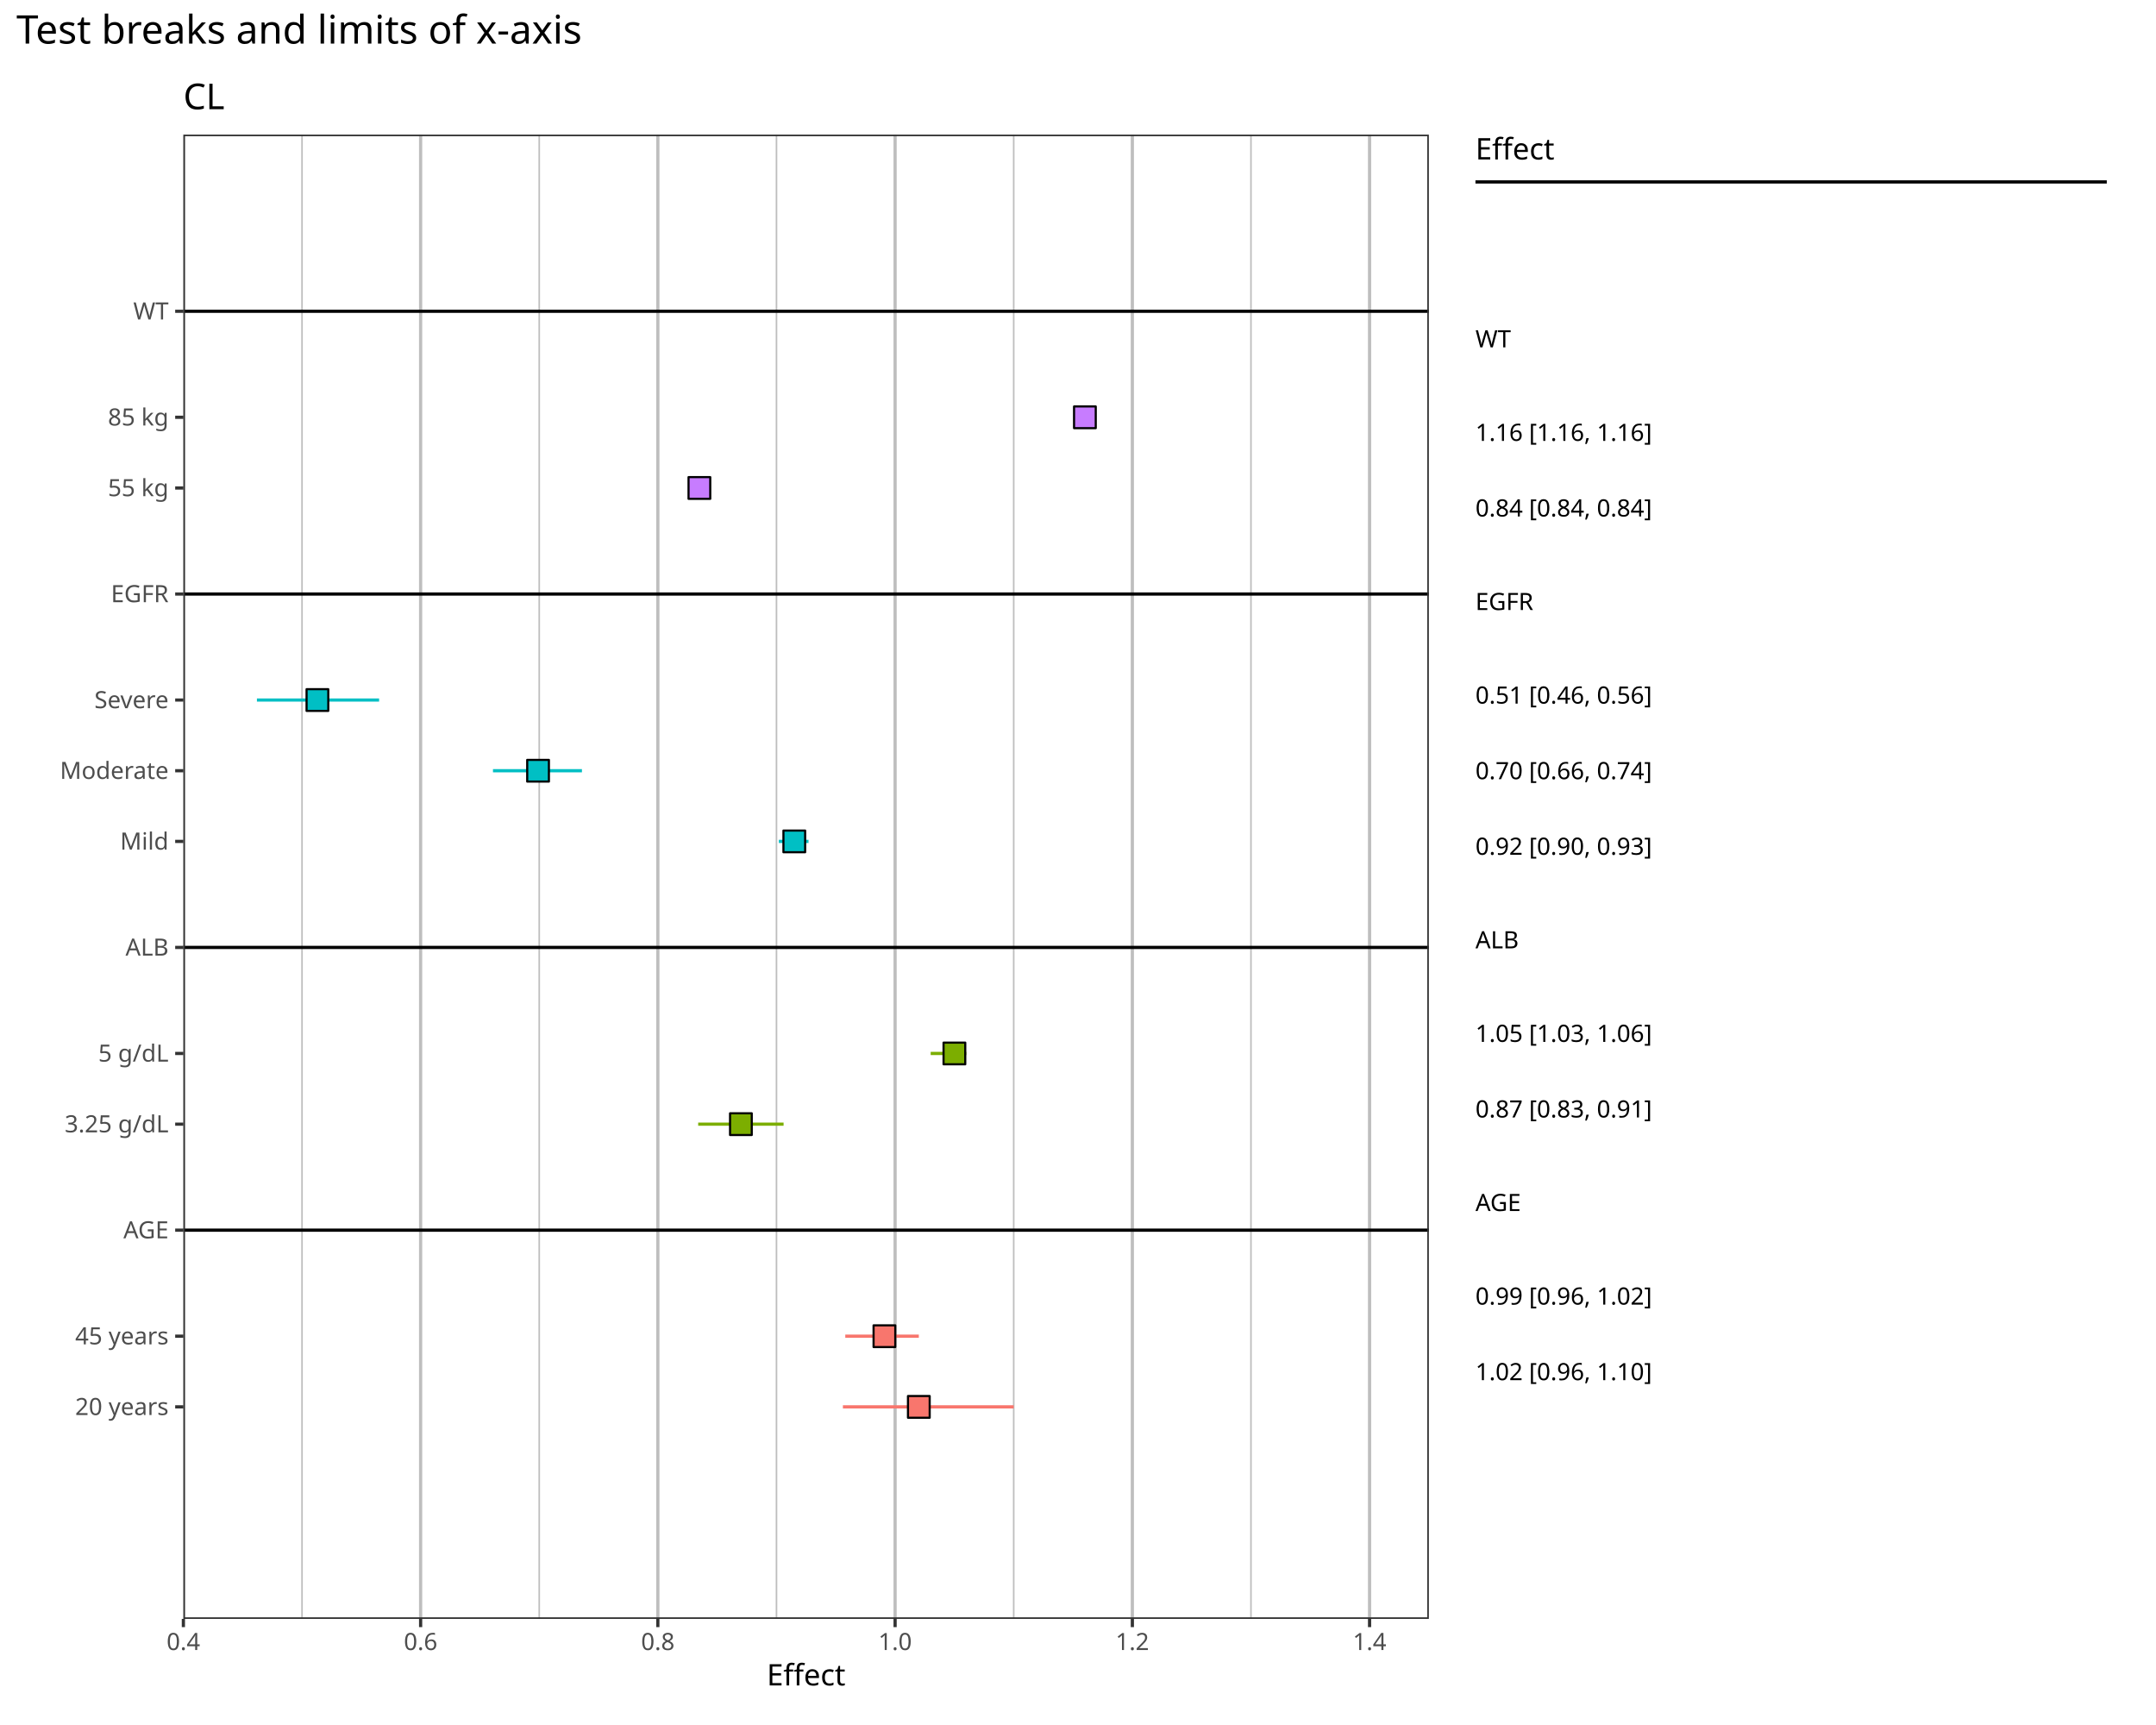
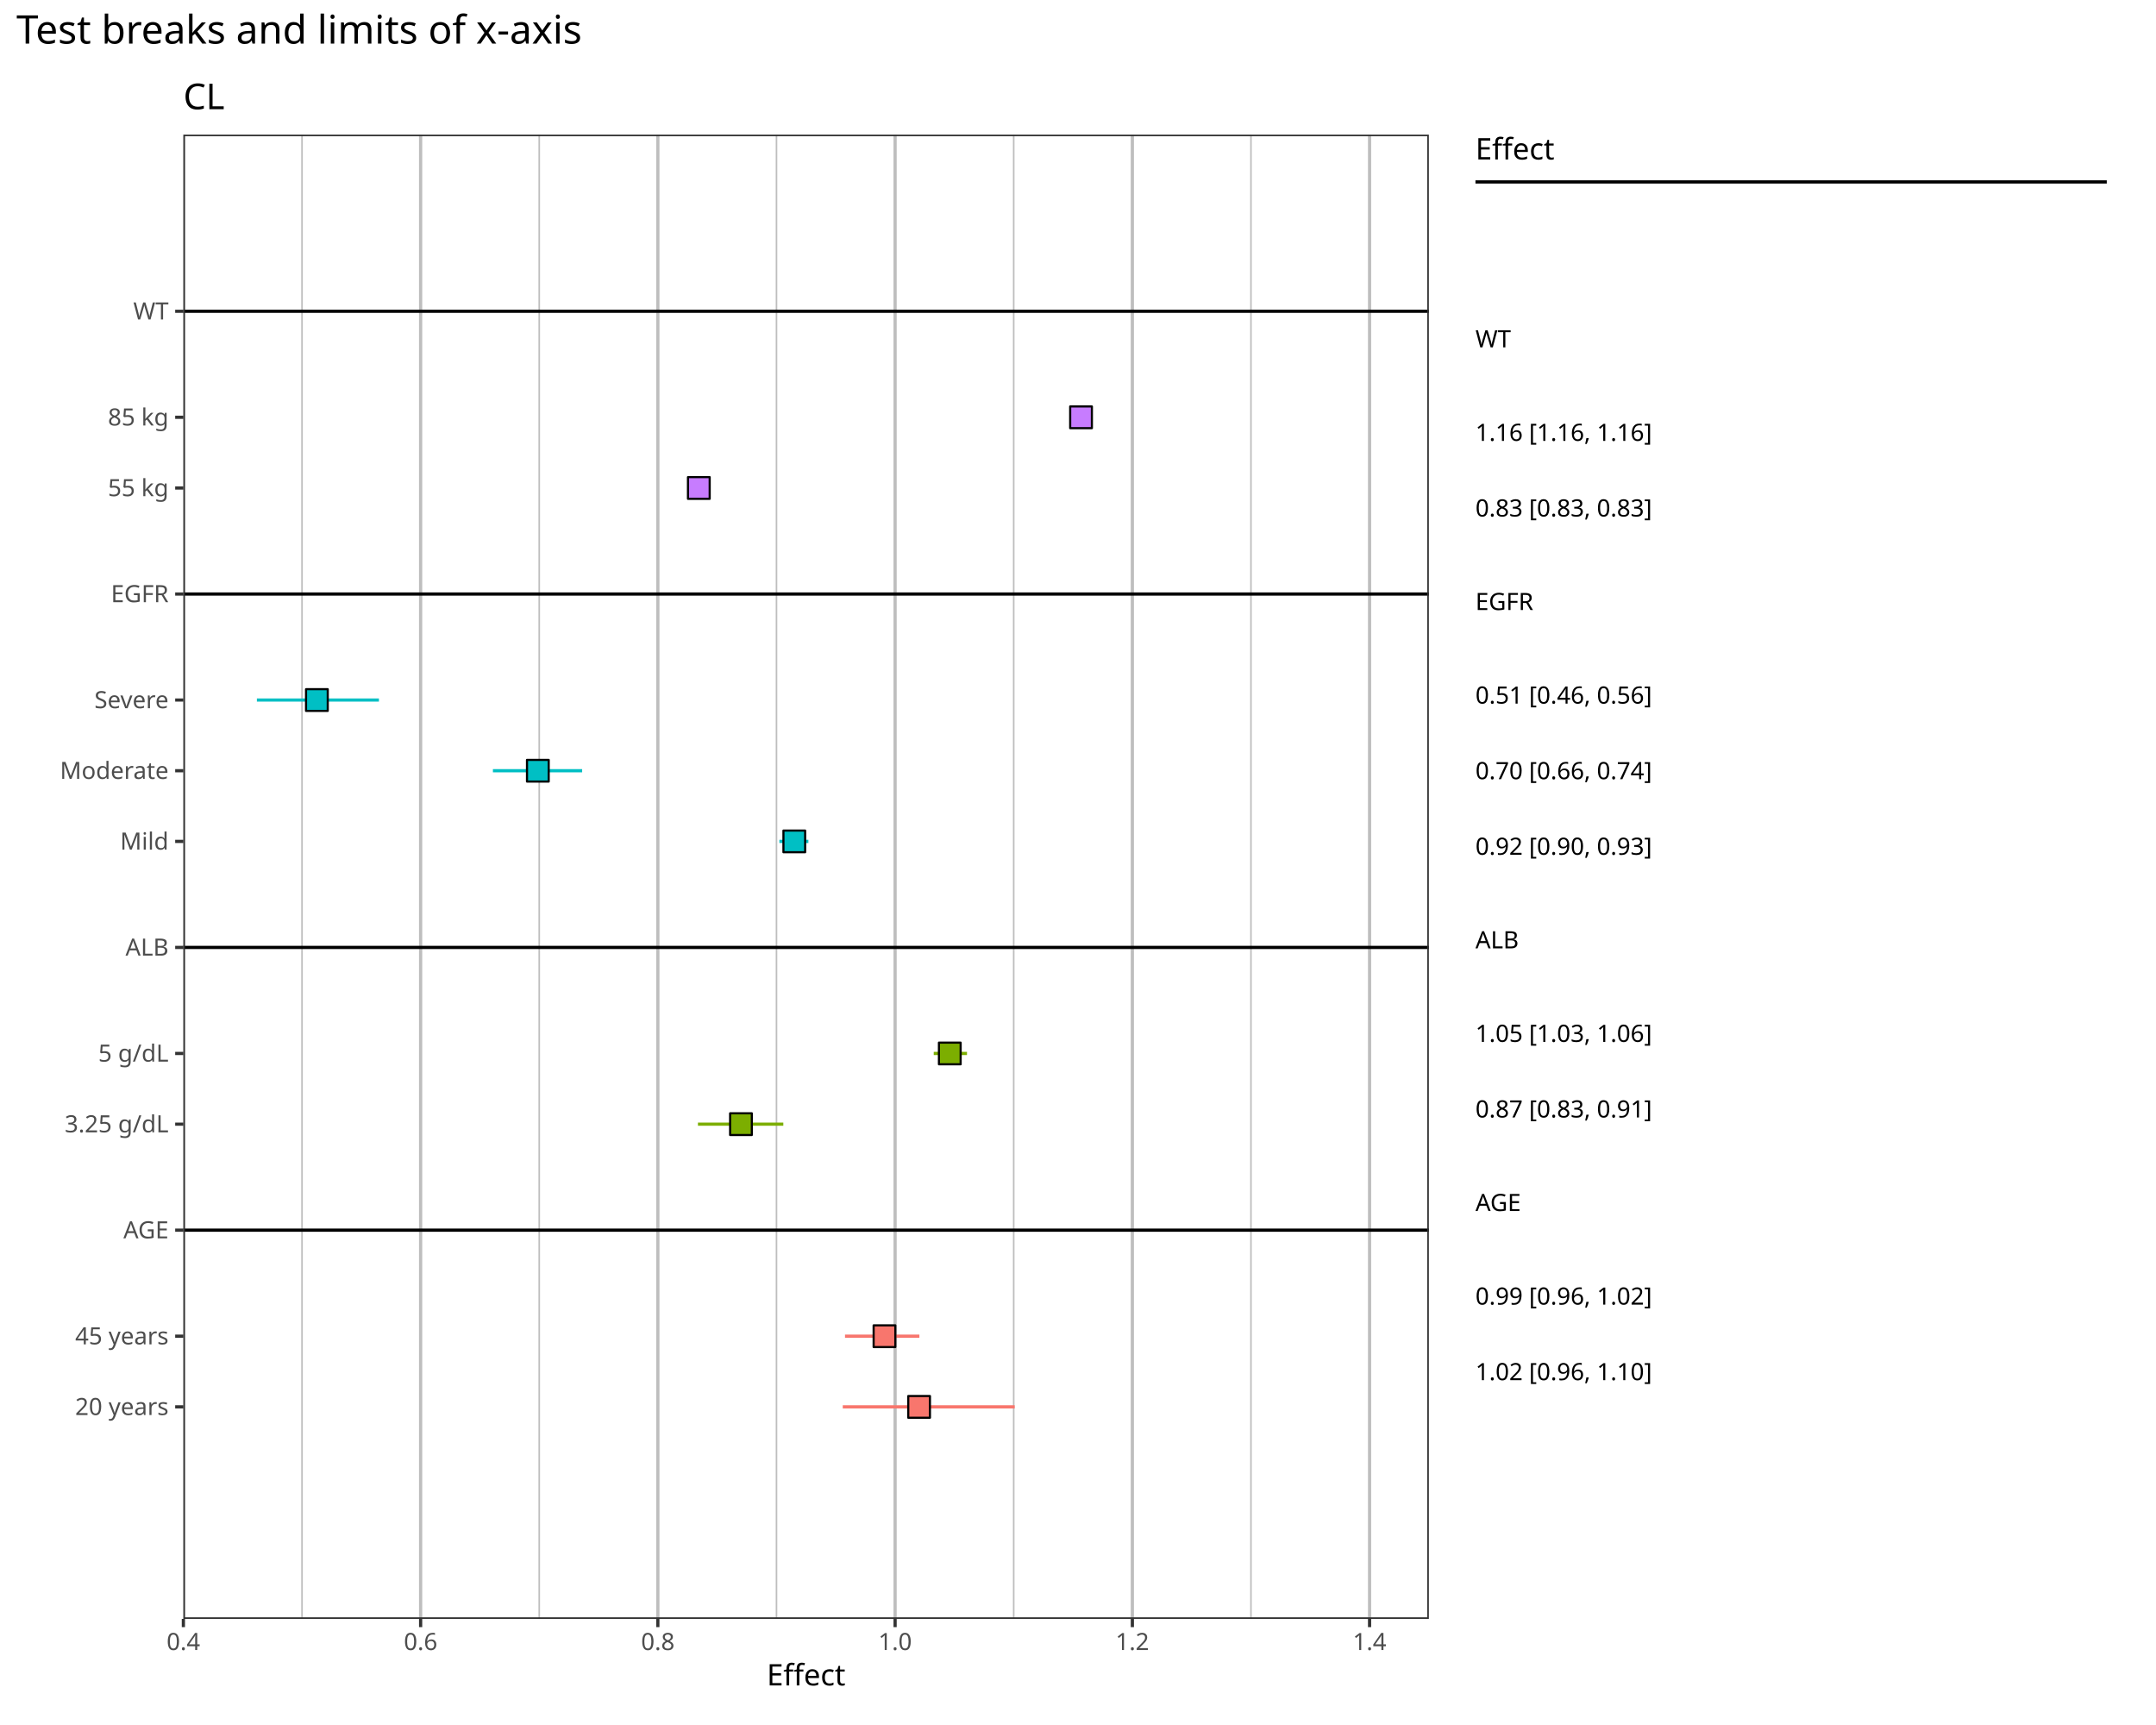
<svg xmlns="http://www.w3.org/2000/svg" class="svglite" data-engine-version="2.0" width="720.00pt" height="576.00pt" viewBox="0 0 720.00 576.00">
  <defs>
    <style type="text/css">
    .svglite line, .svglite polyline, .svglite polygon, .svglite path, .svglite rect, .svglite circle {
      fill: none;
      stroke: #000000;
      stroke-linecap: round;
      stroke-linejoin: round;
      stroke-miterlimit: 10.00;
    }
  </style>
  </defs>
  <rect width="100%" height="100%" style="stroke: none; fill: #FFFFFF;" />
  <defs>
    <clipPath id="cpMC4wMHw3MjAuMDB8MC4wMHw1NzYuMDA=">
      <rect x="0.00" y="0.00" width="720.00" height="576.00" />
    </clipPath>
  </defs>
  <g clip-path="url(#cpMC4wMHw3MjAuMDB8MC4wMHw1NzYuMDA=)">
    <rect x="0.00" y="0.00" width="720.00" height="576.00" style="stroke-width: 1.07; stroke: #FFFFFF; fill: #FFFFFF;" />
  </g>
  <defs>
    <clipPath id="cpNS40OHw3MTQuNTJ8MjIuNzh8NTcwLjUy">
      <rect x="5.48" y="22.78" width="709.04" height="547.74" />
    </clipPath>
  </defs>
  <g clip-path="url(#cpNS40OHw3MTQuNTJ8MjIuNzh8NTcwLjUy)">
</g>
  <g clip-path="url(#cpMC4wMHw3MjAuMDB8MC4wMHw1NzYuMDA=)">
</g>
  <defs>
    <clipPath id="cpNS40OHw0NzguMTd8MjIuNzh8NTcwLjUy">
      <rect x="5.48" y="22.78" width="472.69" height="547.74" />
    </clipPath>
  </defs>
  <g clip-path="url(#cpNS40OHw0NzguMTd8MjIuNzh8NTcwLjUy)">
    <rect x="5.48" y="22.78" width="472.69" height="547.74" style="stroke-width: 1.07; stroke: #FFFFFF; fill: #FFFFFF;" />
  </g>
  <g clip-path="url(#cpMC4wMHw3MjAuMDB8MC4wMHw1NzYuMDA=)">
</g>
  <defs>
    <clipPath id="cpNjEuMjR8NDc3LjE4fDQ0Ljk0fDU0MC41OA==">
      <rect x="61.24" y="44.94" width="415.93" height="495.64" />
    </clipPath>
  </defs>
  <g clip-path="url(#cpNjEuMjR8NDc3LjE4fDQ0Ljk0fDU0MC41OA==)">
    <rect x="61.24" y="44.94" width="415.93" height="495.64" style="stroke-width: 1.07; stroke: none; fill: #FFFFFF;" />
    <polyline points="100.86,540.58 100.86,44.94 " style="stroke-width: 0.53; stroke: #BEBEBE; stroke-linecap: butt;" />
    <polyline points="180.08,540.58 180.08,44.94 " style="stroke-width: 0.53; stroke: #BEBEBE; stroke-linecap: butt;" />
    <polyline points="259.31,540.58 259.31,44.94 " style="stroke-width: 0.53; stroke: #BEBEBE; stroke-linecap: butt;" />
    <polyline points="338.53,540.58 338.53,44.94 " style="stroke-width: 0.53; stroke: #BEBEBE; stroke-linecap: butt;" />
    <polyline points="417.76,540.58 417.76,44.94 " style="stroke-width: 0.53; stroke: #BEBEBE; stroke-linecap: butt;" />
    <polyline points="61.24,540.58 61.24,44.94 " style="stroke-width: 1.07; stroke: #BEBEBE; stroke-linecap: butt;" />
    <polyline points="140.47,540.58 140.47,44.94 " style="stroke-width: 1.07; stroke: #BEBEBE; stroke-linecap: butt;" />
    <polyline points="219.69,540.58 219.69,44.94 " style="stroke-width: 1.07; stroke: #BEBEBE; stroke-linecap: butt;" />
    <polyline points="298.92,540.58 298.92,44.94 " style="stroke-width: 1.07; stroke: #BEBEBE; stroke-linecap: butt;" />
    <polyline points="378.15,540.58 378.15,44.94 " style="stroke-width: 1.07; stroke: #BEBEBE; stroke-linecap: butt;" />
    <polyline points="457.37,540.58 457.37,44.94 " style="stroke-width: 1.07; stroke: #BEBEBE; stroke-linecap: butt;" />
    <line x1="-97.21" y1="540.58" x2="-97.21" y2="44.94" style="stroke-width: 1.07; stroke-dasharray: 1.42,4.27,5.69,4.27; stroke-linecap: butt;" />
-     <polyline points="338.53,469.77 338.53,469.77 " style="stroke-width: 1.07; stroke: #F8766D; stroke-linecap: butt;" />
-     <polyline points="338.53,469.77 281.49,469.77 " style="stroke-width: 1.07; stroke: #F8766D; stroke-linecap: butt;" />
-     <polyline points="281.49,469.77 281.49,469.77 " style="stroke-width: 1.07; stroke: #F8766D; stroke-linecap: butt;" />
-     <polyline points="306.84,446.17 306.84,446.17 " style="stroke-width: 1.07; stroke: #F8766D; stroke-linecap: butt;" />
-     <polyline points="306.84,446.17 282.28,446.17 " style="stroke-width: 1.07; stroke: #F8766D; stroke-linecap: butt;" />
-     <polyline points="282.28,446.17 282.28,446.17 " style="stroke-width: 1.07; stroke: #F8766D; stroke-linecap: butt;" />
-     <polyline points="261.68,375.37 261.68,375.37 " style="stroke-width: 1.07; stroke: #7CAE00; stroke-linecap: butt;" />
-     <polyline points="261.68,375.37 233.16,375.37 " style="stroke-width: 1.07; stroke: #7CAE00; stroke-linecap: butt;" />
-     <polyline points="233.16,375.37 233.16,375.37 " style="stroke-width: 1.07; stroke: #7CAE00; stroke-linecap: butt;" />
-     <polyline points="322.69,351.76 322.69,351.76 " style="stroke-width: 1.07; stroke: #7CAE00; stroke-linecap: butt;" />
-     <polyline points="322.69,351.76 310.80,351.76 " style="stroke-width: 1.07; stroke: #7CAE00; stroke-linecap: butt;" />
-     <polyline points="310.80,351.76 310.80,351.76 " style="stroke-width: 1.07; stroke: #7CAE00; stroke-linecap: butt;" />
-     <polyline points="270.00,280.96 270.00,280.96 " style="stroke-width: 1.07; stroke: #00BFC4; stroke-linecap: butt;" />
-     <polyline points="270.00,280.96 260.10,280.96 " style="stroke-width: 1.07; stroke: #00BFC4; stroke-linecap: butt;" />
-     <polyline points="260.10,280.96 260.10,280.96 " style="stroke-width: 1.07; stroke: #00BFC4; stroke-linecap: butt;" />
-     <polyline points="194.34,257.35 194.34,257.35 " style="stroke-width: 1.07; stroke: #00BFC4; stroke-linecap: butt;" />
-     <polyline points="194.34,257.35 164.63,257.35 " style="stroke-width: 1.07; stroke: #00BFC4; stroke-linecap: butt;" />
-     <polyline points="164.63,257.35 164.63,257.35 " style="stroke-width: 1.07; stroke: #00BFC4; stroke-linecap: butt;" />
-     <polyline points="126.60,233.75 126.60,233.75 " style="stroke-width: 1.07; stroke: #00BFC4; stroke-linecap: butt;" />
-     <polyline points="126.60,233.75 85.80,233.75 " style="stroke-width: 1.07; stroke: #00BFC4; stroke-linecap: butt;" />
-     <polyline points="85.80,233.75 85.80,233.75 " style="stroke-width: 1.07; stroke: #00BFC4; stroke-linecap: butt;" />
-     <polyline points="233.56,162.95 233.56,162.95 " style="stroke-width: 1.07; stroke: #C77CFF; stroke-linecap: butt;" />
-     <polyline points="233.56,162.95 233.56,162.95 " style="stroke-width: 1.07; stroke: #C77CFF; stroke-linecap: butt;" />
-     <polyline points="233.56,162.95 233.56,162.95 " style="stroke-width: 1.07; stroke: #C77CFF; stroke-linecap: butt;" />
-     <polyline points="362.30,139.34 362.30,139.34 " style="stroke-width: 1.07; stroke: #C77CFF; stroke-linecap: butt;" />
-     <polyline points="362.30,139.34 362.30,139.34 " style="stroke-width: 1.07; stroke: #C77CFF; stroke-linecap: butt;" />
-     <polyline points="362.30,139.34 362.30,139.34 " style="stroke-width: 1.07; stroke: #C77CFF; stroke-linecap: butt;" />
-     <rect x="303.22" y="466.15" width="7.25" height="7.25" style="stroke-width: 0.71; fill: #F8766D;" />
-     <rect x="291.73" y="442.55" width="7.25" height="7.25" style="stroke-width: 0.71; fill: #F8766D;" />
-     <rect x="243.80" y="371.74" width="7.25" height="7.25" style="stroke-width: 0.71; fill: #7CAE00;" />
-     <rect x="315.10" y="348.14" width="7.25" height="7.25" style="stroke-width: 0.71; fill: #7CAE00;" />
+     <polyline points="338.86,469.77 338.86,469.77 " style="stroke-width: 1.07; stroke: #F8766D; stroke-linecap: butt;" />
+     <polyline points="338.86,469.77 281.44,469.77 " style="stroke-width: 1.07; stroke: #F8766D; stroke-linecap: butt;" />
+     <polyline points="281.44,469.77 281.44,469.77 " style="stroke-width: 1.07; stroke: #F8766D; stroke-linecap: butt;" />
+     <polyline points="307.03,446.17 307.03,446.17 " style="stroke-width: 1.07; stroke: #F8766D; stroke-linecap: butt;" />
+     <polyline points="307.03,446.17 282.19,446.17 " style="stroke-width: 1.07; stroke: #F8766D; stroke-linecap: butt;" />
+     <polyline points="282.19,446.17 282.19,446.17 " style="stroke-width: 1.07; stroke: #F8766D; stroke-linecap: butt;" />
+     <polyline points="261.59,375.37 261.59,375.37 " style="stroke-width: 1.07; stroke: #7CAE00; stroke-linecap: butt;" />
+     <polyline points="261.59,375.37 233.08,375.37 " style="stroke-width: 1.07; stroke: #7CAE00; stroke-linecap: butt;" />
+     <polyline points="233.08,375.37 233.08,375.37 " style="stroke-width: 1.07; stroke: #7CAE00; stroke-linecap: butt;" />
+     <polyline points="322.93,351.76 322.93,351.76 " style="stroke-width: 1.07; stroke: #7CAE00; stroke-linecap: butt;" />
+     <polyline points="322.93,351.76 311.82,351.76 " style="stroke-width: 1.07; stroke: #7CAE00; stroke-linecap: butt;" />
+     <polyline points="311.82,351.76 311.82,351.76 " style="stroke-width: 1.07; stroke: #7CAE00; stroke-linecap: butt;" />
+     <polyline points="269.96,280.96 269.96,280.96 " style="stroke-width: 1.07; stroke: #00BFC4; stroke-linecap: butt;" />
+     <polyline points="269.96,280.96 260.28,280.96 " style="stroke-width: 1.07; stroke: #00BFC4; stroke-linecap: butt;" />
+     <polyline points="260.28,280.96 260.28,280.96 " style="stroke-width: 1.07; stroke: #00BFC4; stroke-linecap: butt;" />
+     <polyline points="194.41,257.35 194.41,257.35 " style="stroke-width: 1.07; stroke: #00BFC4; stroke-linecap: butt;" />
+     <polyline points="194.41,257.35 164.61,257.35 " style="stroke-width: 1.07; stroke: #00BFC4; stroke-linecap: butt;" />
+     <polyline points="164.61,257.35 164.61,257.35 " style="stroke-width: 1.07; stroke: #00BFC4; stroke-linecap: butt;" />
+     <polyline points="126.54,233.75 126.54,233.75 " style="stroke-width: 1.07; stroke: #00BFC4; stroke-linecap: butt;" />
+     <polyline points="126.54,233.75 85.79,233.75 " style="stroke-width: 1.07; stroke: #00BFC4; stroke-linecap: butt;" />
+     <polyline points="85.79,233.75 85.79,233.75 " style="stroke-width: 1.07; stroke: #00BFC4; stroke-linecap: butt;" />
+     <polyline points="233.38,162.95 233.38,162.95 " style="stroke-width: 1.07; stroke: #C77CFF; stroke-linecap: butt;" />
+     <polyline points="233.38,162.95 233.38,162.95 " style="stroke-width: 1.07; stroke: #C77CFF; stroke-linecap: butt;" />
+     <polyline points="233.38,162.95 233.38,162.95 " style="stroke-width: 1.07; stroke: #C77CFF; stroke-linecap: butt;" />
+     <polyline points="361.01,139.34 361.01,139.34 " style="stroke-width: 1.07; stroke: #C77CFF; stroke-linecap: butt;" />
+     <polyline points="361.01,139.34 361.01,139.34 " style="stroke-width: 1.07; stroke: #C77CFF; stroke-linecap: butt;" />
+     <polyline points="361.01,139.34 361.01,139.34 " style="stroke-width: 1.07; stroke: #C77CFF; stroke-linecap: butt;" />
+     <rect x="303.31" y="466.15" width="7.25" height="7.25" style="stroke-width: 0.71; fill: #F8766D;" />
+     <rect x="291.75" y="442.55" width="7.25" height="7.25" style="stroke-width: 0.71; fill: #F8766D;" />
+     <rect x="243.82" y="371.74" width="7.25" height="7.25" style="stroke-width: 0.71; fill: #7CAE00;" />
+     <rect x="313.56" y="348.14" width="7.25" height="7.25" style="stroke-width: 0.71; fill: #7CAE00;" />
    <rect x="261.63" y="277.33" width="7.25" height="7.25" style="stroke-width: 0.71; fill: #00BFC4;" />
-     <rect x="176.06" y="253.73" width="7.25" height="7.25" style="stroke-width: 0.71; fill: #00BFC4;" />
-     <rect x="102.38" y="230.13" width="7.25" height="7.25" style="stroke-width: 0.71; fill: #00BFC4;" />
-     <rect x="229.94" y="159.32" width="7.25" height="7.25" style="stroke-width: 0.71; fill: #C77CFF;" />
-     <rect x="358.68" y="135.72" width="7.25" height="7.25" style="stroke-width: 0.71; fill: #C77CFF;" />
+     <rect x="175.99" y="253.73" width="7.25" height="7.25" style="stroke-width: 0.71; fill: #00BFC4;" />
+     <rect x="102.20" y="230.13" width="7.25" height="7.25" style="stroke-width: 0.71; fill: #00BFC4;" />
+     <rect x="229.75" y="159.32" width="7.25" height="7.25" style="stroke-width: 0.71; fill: #C77CFF;" />
+     <rect x="357.39" y="135.72" width="7.25" height="7.25" style="stroke-width: 0.71; fill: #C77CFF;" />
    <polygon points="-97.21,410.77 -97.21,403.69 -97.21,410.77 -97.21,417.85 " style="stroke-width: 0.21; fill: #08306B;" />
    <polygon points="-97.21,316.36 -97.21,309.28 -97.21,316.36 -97.21,323.44 " style="stroke-width: 0.21; fill: #08306B;" />
    <polygon points="-97.21,198.35 -97.21,191.27 -97.21,198.35 -97.21,205.43 " style="stroke-width: 0.21; fill: #08306B;" />
    <polygon points="-97.21,103.94 -97.21,96.86 -97.21,103.94 -97.21,111.02 " style="stroke-width: 0.21; fill: #08306B;" />
    <line x1="61.24" y1="103.94" x2="477.18" y2="103.94" style="stroke-width: 1.07; stroke-linecap: butt;" />
    <line x1="61.24" y1="198.35" x2="477.18" y2="198.35" style="stroke-width: 1.07; stroke-linecap: butt;" />
    <line x1="61.24" y1="316.36" x2="477.18" y2="316.36" style="stroke-width: 1.07; stroke-linecap: butt;" />
    <line x1="61.24" y1="410.77" x2="477.18" y2="410.77" style="stroke-width: 1.07; stroke-linecap: butt;" />
    <rect x="61.24" y="44.94" width="415.93" height="495.64" style="stroke-width: 1.07; stroke: #333333;" />
  </g>
  <g clip-path="url(#cpMC4wMHw3MjAuMDB8MC4wMHw1NzYuMDA=)">
    <text x="56.31" y="106.67" text-anchor="end" style="font-size: 7.94px; fill: #4D4D4D; font-family: sans;" textLength="12.34px" lengthAdjust="spacingAndGlyphs">WT</text>
    <text x="56.31" y="142.08" text-anchor="end" style="font-size: 7.94px; fill: #4D4D4D; font-family: sans;" textLength="19.42px" lengthAdjust="spacingAndGlyphs">85 kg</text>
    <text x="56.31" y="165.68" text-anchor="end" style="font-size: 7.94px; fill: #4D4D4D; font-family: sans;" textLength="19.42px" lengthAdjust="spacingAndGlyphs">55 kg</text>
    <text x="56.31" y="201.08" text-anchor="end" style="font-size: 7.94px; fill: #4D4D4D; font-family: sans;" textLength="22.05px" lengthAdjust="spacingAndGlyphs">EGFR</text>
    <text x="56.31" y="236.48" text-anchor="end" style="font-size: 7.94px; fill: #4D4D4D; font-family: sans;" textLength="25.15px" lengthAdjust="spacingAndGlyphs">Severe</text>
    <text x="56.31" y="260.09" text-anchor="end" style="font-size: 7.94px; fill: #4D4D4D; font-family: sans;" textLength="33.54px" lengthAdjust="spacingAndGlyphs">Moderate</text>
    <text x="56.31" y="283.69" text-anchor="end" style="font-size: 7.94px; fill: #4D4D4D; font-family: sans;" textLength="14.55px" lengthAdjust="spacingAndGlyphs">Mild</text>
    <text x="56.31" y="319.09" text-anchor="end" style="font-size: 7.94px; fill: #4D4D4D; font-family: sans;" textLength="15.01px" lengthAdjust="spacingAndGlyphs">ALB</text>
    <text x="56.31" y="354.49" text-anchor="end" style="font-size: 7.94px; fill: #4D4D4D; font-family: sans;" textLength="22.07px" lengthAdjust="spacingAndGlyphs">5 g/dL</text>
    <text x="56.31" y="378.10" text-anchor="end" style="font-size: 7.94px; fill: #4D4D4D; font-family: sans;" textLength="33.10px" lengthAdjust="spacingAndGlyphs">3.25 g/dL</text>
    <text x="56.31" y="413.50" text-anchor="end" style="font-size: 7.94px; fill: #4D4D4D; font-family: sans;" textLength="16.77px" lengthAdjust="spacingAndGlyphs">AGE</text>
    <text x="56.31" y="448.90" text-anchor="end" style="font-size: 7.94px; fill: #4D4D4D; font-family: sans;" textLength="30.45px" lengthAdjust="spacingAndGlyphs">45 years</text>
    <text x="56.31" y="472.50" text-anchor="end" style="font-size: 7.94px; fill: #4D4D4D; font-family: sans;" textLength="30.45px" lengthAdjust="spacingAndGlyphs">20 years</text>
    <polyline points="58.50,103.94 61.24,103.94 " style="stroke-width: 1.07; stroke: #333333; stroke-linecap: butt;" />
    <polyline points="58.50,139.34 61.24,139.34 " style="stroke-width: 1.07; stroke: #333333; stroke-linecap: butt;" />
    <polyline points="58.50,162.95 61.24,162.95 " style="stroke-width: 1.07; stroke: #333333; stroke-linecap: butt;" />
    <polyline points="58.50,198.35 61.24,198.35 " style="stroke-width: 1.07; stroke: #333333; stroke-linecap: butt;" />
    <polyline points="58.50,233.75 61.24,233.75 " style="stroke-width: 1.07; stroke: #333333; stroke-linecap: butt;" />
    <polyline points="58.50,257.35 61.24,257.35 " style="stroke-width: 1.07; stroke: #333333; stroke-linecap: butt;" />
    <polyline points="58.50,280.96 61.24,280.96 " style="stroke-width: 1.07; stroke: #333333; stroke-linecap: butt;" />
    <polyline points="58.50,316.36 61.24,316.36 " style="stroke-width: 1.07; stroke: #333333; stroke-linecap: butt;" />
    <polyline points="58.50,351.76 61.24,351.76 " style="stroke-width: 1.07; stroke: #333333; stroke-linecap: butt;" />
    <polyline points="58.50,375.37 61.24,375.37 " style="stroke-width: 1.07; stroke: #333333; stroke-linecap: butt;" />
    <polyline points="58.50,410.77 61.24,410.77 " style="stroke-width: 1.07; stroke: #333333; stroke-linecap: butt;" />
    <polyline points="58.50,446.17 61.24,446.17 " style="stroke-width: 1.07; stroke: #333333; stroke-linecap: butt;" />
    <polyline points="58.50,469.77 61.24,469.77 " style="stroke-width: 1.07; stroke: #333333; stroke-linecap: butt;" />
    <polyline points="61.24,543.32 61.24,540.58 " style="stroke-width: 1.07; stroke: #333333; stroke-linecap: butt;" />
    <polyline points="140.47,543.32 140.47,540.58 " style="stroke-width: 1.07; stroke: #333333; stroke-linecap: butt;" />
    <polyline points="219.69,543.32 219.69,540.58 " style="stroke-width: 1.07; stroke: #333333; stroke-linecap: butt;" />
    <polyline points="298.92,543.32 298.92,540.58 " style="stroke-width: 1.07; stroke: #333333; stroke-linecap: butt;" />
    <polyline points="378.15,543.32 378.15,540.58 " style="stroke-width: 1.07; stroke: #333333; stroke-linecap: butt;" />
    <polyline points="457.37,543.32 457.37,540.58 " style="stroke-width: 1.07; stroke: #333333; stroke-linecap: butt;" />
    <text x="61.24" y="550.97" text-anchor="middle" style="font-size: 7.94px; fill: #4D4D4D; font-family: sans;" textLength="11.03px" lengthAdjust="spacingAndGlyphs">0.4</text>
    <text x="140.47" y="550.97" text-anchor="middle" style="font-size: 7.94px; fill: #4D4D4D; font-family: sans;" textLength="11.03px" lengthAdjust="spacingAndGlyphs">0.6</text>
    <text x="219.69" y="550.97" text-anchor="middle" style="font-size: 7.94px; fill: #4D4D4D; font-family: sans;" textLength="11.03px" lengthAdjust="spacingAndGlyphs">0.8</text>
    <text x="298.92" y="550.97" text-anchor="middle" style="font-size: 7.94px; fill: #4D4D4D; font-family: sans;" textLength="11.03px" lengthAdjust="spacingAndGlyphs">1.0</text>
    <text x="378.15" y="550.97" text-anchor="middle" style="font-size: 7.94px; fill: #4D4D4D; font-family: sans;" textLength="11.03px" lengthAdjust="spacingAndGlyphs">1.2</text>
    <text x="457.37" y="550.97" text-anchor="middle" style="font-size: 7.94px; fill: #4D4D4D; font-family: sans;" textLength="11.03px" lengthAdjust="spacingAndGlyphs">1.4</text>
    <text x="269.21" y="562.79" text-anchor="middle" style="font-size: 9.92px; font-family: sans;" textLength="25.37px" lengthAdjust="spacingAndGlyphs">Effect</text>
    <text x="61.24" y="36.46" style="font-size: 11.91px; font-family: sans;" textLength="15.22px" lengthAdjust="spacingAndGlyphs">CL</text>
  </g>
  <defs>
    <clipPath id="cpNDc4LjE3fDcxNC41MnwyMi43OHw1NzAuNTI=">
      <rect x="478.17" y="22.78" width="236.35" height="547.74" />
    </clipPath>
  </defs>
  <g clip-path="url(#cpNDc4LjE3fDcxNC41MnwyMi43OHw1NzAuNTI=)">
    <rect x="478.17" y="22.78" width="236.35" height="547.74" style="stroke-width: 1.07; stroke: #FFFFFF; fill: #FFFFFF;" />
  </g>
  <g clip-path="url(#cpMC4wMHw3MjAuMDB8MC4wMHw1NzYuMDA=)">
</g>
  <defs>
    <clipPath id="cpNDkyLjczfDcwMy41NnwyOC4yNnw1NDAuNTg=">
      <rect x="492.73" y="28.26" width="210.83" height="512.32" />
    </clipPath>
  </defs>
  <g clip-path="url(#cpNDkyLjczfDcwMy41NnwyOC4yNnw1NDAuNTg=)">
    <rect x="492.73" y="28.26" width="210.83" height="512.32" style="stroke-width: 1.07; stroke: none; fill: #FFFFFF;" />
    <text x="492.73" y="115.98" style="font-size: 7.97px; font-family: sans;" textLength="12.39px" lengthAdjust="spacingAndGlyphs">WT</text>
    <text x="492.73" y="147.22" style="font-size: 7.97px; font-family: sans;" textLength="57.59px" lengthAdjust="spacingAndGlyphs">1.16 [1.16, 1.16]</text>
-     <text x="492.73" y="172.46" style="font-size: 7.97px; font-family: sans;" textLength="57.59px" lengthAdjust="spacingAndGlyphs">0.84 [0.84, 0.84]</text>
+     <text x="492.73" y="172.46" style="font-size: 7.97px; font-family: sans;" textLength="57.59px" lengthAdjust="spacingAndGlyphs">0.83 [0.83, 0.83]</text>
    <text x="492.73" y="203.70" style="font-size: 7.97px; font-family: sans;" textLength="22.14px" lengthAdjust="spacingAndGlyphs">EGFR</text>
    <text x="492.73" y="234.94" style="font-size: 7.97px; font-family: sans;" textLength="57.59px" lengthAdjust="spacingAndGlyphs">0.51 [0.46, 0.56]</text>
    <text x="492.73" y="260.18" style="font-size: 7.97px; font-family: sans;" textLength="57.59px" lengthAdjust="spacingAndGlyphs">0.70 [0.66, 0.74]</text>
    <text x="492.73" y="285.42" style="font-size: 7.97px; font-family: sans;" textLength="57.59px" lengthAdjust="spacingAndGlyphs">0.92 [0.90, 0.93]</text>
    <text x="492.73" y="316.66" style="font-size: 7.97px; font-family: sans;" textLength="15.06px" lengthAdjust="spacingAndGlyphs">ALB</text>
    <text x="492.73" y="347.90" style="font-size: 7.97px; font-family: sans;" textLength="57.59px" lengthAdjust="spacingAndGlyphs">1.05 [1.03, 1.06]</text>
    <text x="492.73" y="373.14" style="font-size: 7.97px; font-family: sans;" textLength="57.59px" lengthAdjust="spacingAndGlyphs">0.87 [0.83, 0.91]</text>
    <text x="492.73" y="404.38" style="font-size: 7.97px; font-family: sans;" textLength="16.83px" lengthAdjust="spacingAndGlyphs">AGE</text>
    <text x="492.73" y="435.62" style="font-size: 7.97px; font-family: sans;" textLength="57.59px" lengthAdjust="spacingAndGlyphs">0.99 [0.96, 1.02]</text>
    <text x="492.73" y="460.86" style="font-size: 7.97px; font-family: sans;" textLength="57.59px" lengthAdjust="spacingAndGlyphs">1.02 [0.96, 1.10]</text>
    <text x="492.73" y="53.25" style="font-size: 9.96px; font-family: sans;" textLength="25.47px" lengthAdjust="spacingAndGlyphs">Effect</text>
    <line x1="492.73" y1="60.75" x2="703.56" y2="60.75" style="stroke-width: 1.07; stroke-linecap: butt;" />
  </g>
  <g clip-path="url(#cpMC4wMHw3MjAuMDB8MC4wMHw1NzYuMDA=)">
    <polyline points="492.73,540.58 703.56,540.58 " style="stroke-width: 1.07; stroke: #FFFFFF; stroke-linecap: butt;" />
    <polyline points="492.73,543.32 492.73,540.58 " style="stroke-width: 1.07; stroke: #FFFFFF; stroke-linecap: butt;" />
    <polyline points="542.34,543.32 542.34,540.58 " style="stroke-width: 1.07; stroke: #FFFFFF; stroke-linecap: butt;" />
    <polyline points="591.95,543.32 591.95,540.58 " style="stroke-width: 1.07; stroke: #FFFFFF; stroke-linecap: butt;" />
    <polyline points="641.55,543.32 641.55,540.58 " style="stroke-width: 1.07; stroke: #FFFFFF; stroke-linecap: butt;" />
    <polyline points="691.16,543.32 691.16,540.58 " style="stroke-width: 1.07; stroke: #FFFFFF; stroke-linecap: butt;" />
    <text x="492.73" y="550.97" text-anchor="middle" style="font-size: 7.94px; fill: #FFFFFF; font-family: sans;" textLength="15.45px" lengthAdjust="spacingAndGlyphs">1.00</text>
    <text x="542.34" y="550.97" text-anchor="middle" style="font-size: 7.94px; fill: #FFFFFF; font-family: sans;" textLength="15.45px" lengthAdjust="spacingAndGlyphs">1.04</text>
    <text x="591.95" y="550.97" text-anchor="middle" style="font-size: 7.94px; fill: #FFFFFF; font-family: sans;" textLength="15.45px" lengthAdjust="spacingAndGlyphs">1.08</text>
    <text x="641.55" y="550.97" text-anchor="middle" style="font-size: 7.94px; fill: #FFFFFF; font-family: sans;" textLength="15.45px" lengthAdjust="spacingAndGlyphs">1.12</text>
    <text x="691.16" y="550.97" text-anchor="middle" style="font-size: 7.94px; fill: #FFFFFF; font-family: sans;" textLength="15.45px" lengthAdjust="spacingAndGlyphs">1.16</text>
    <text x="5.48" y="14.56" style="font-size: 13.20px; font-family: sans;" textLength="181.23px" lengthAdjust="spacingAndGlyphs">Test breaks and limits of x-axis</text>
  </g>
</svg>
